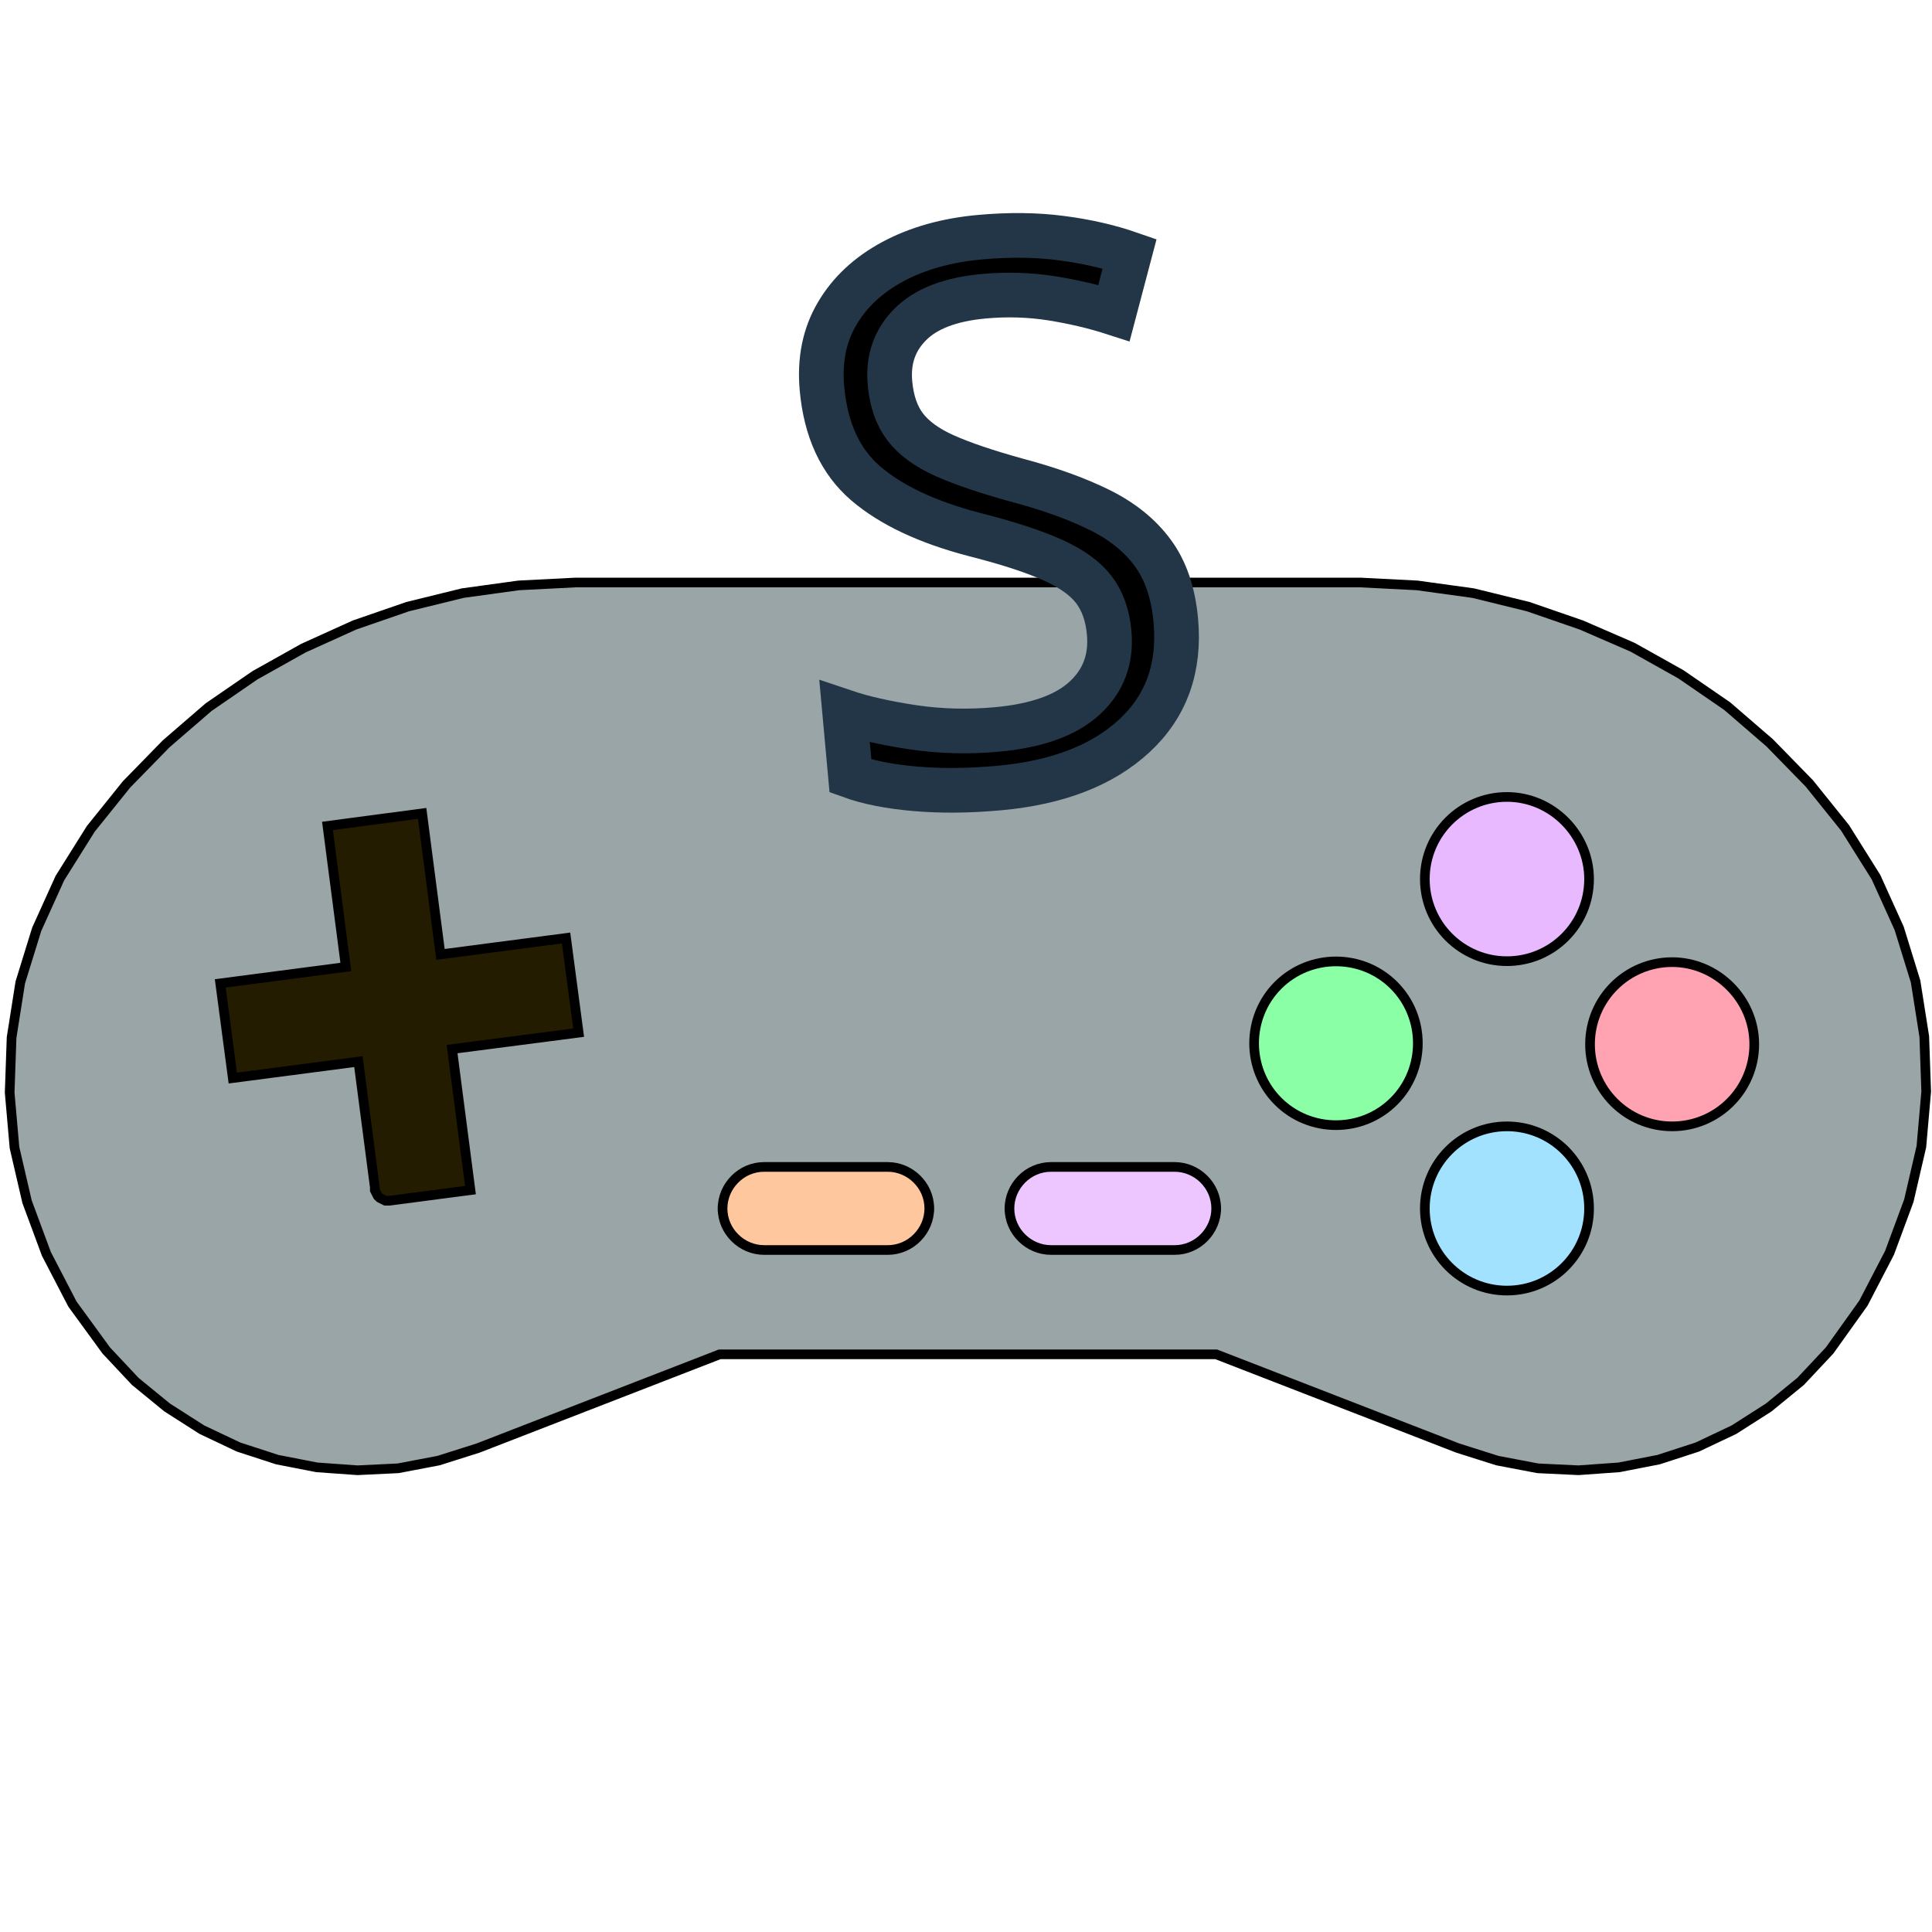
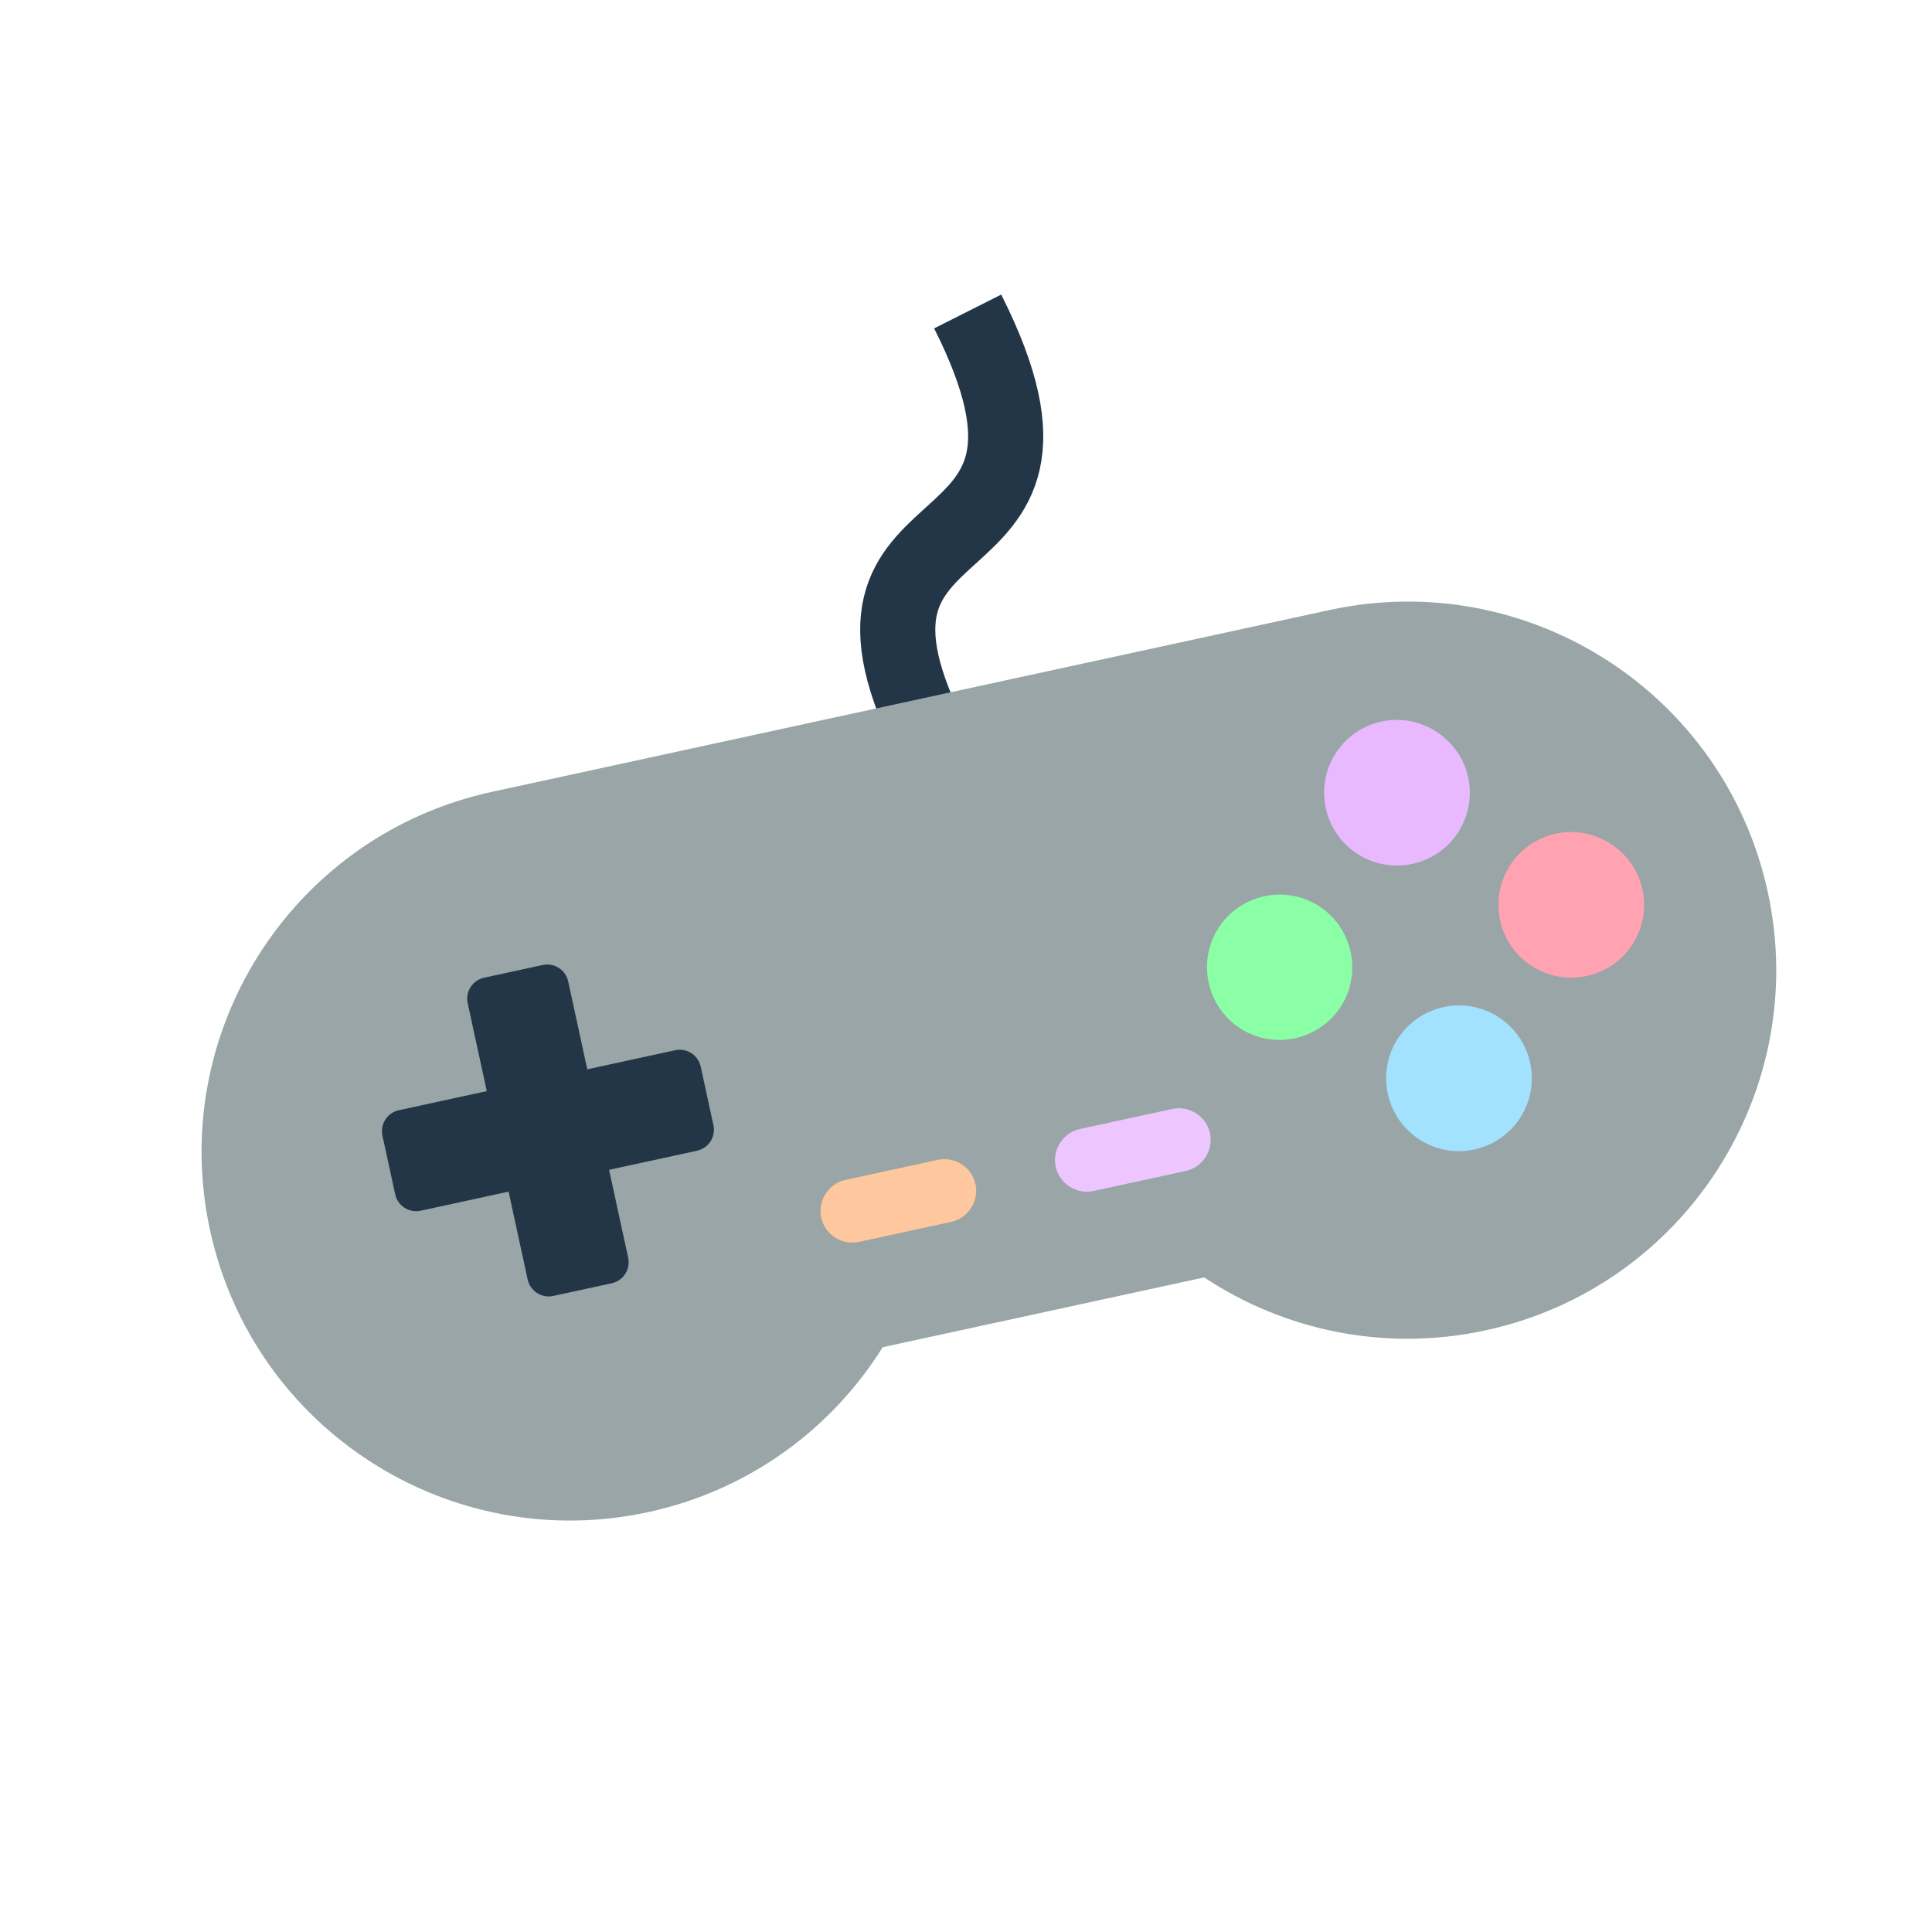
- <svg xmlns="http://www.w3.org/2000/svg" version="1.1" x="0px" y="0px" viewBox="0 0 200 200" style="enable-background:new 0 0 200 200;" xml:space="preserve">
-   <style type="text/css">
- 	.st0{fill:#99A5A6;stroke:#000000;stroke-miterlimit:10;}
- 	.st1{enable-background:new    ;}
- 	.st2{font-family:'MyriadPro-Regular';}
- 	.st3{font-size:77.606px;}
- 	.st4{fill:none;stroke:#233647;stroke-width:4.623;stroke-miterlimit:18.491;}
- 	.st5{fill:#FFC79D;stroke:#000000;stroke-miterlimit:10;}
- 	.st6{fill:#EEC6FF;stroke:#000000;stroke-miterlimit:10;}
- 	.st7{fill:#E8B9FF;stroke:#000000;stroke-miterlimit:10;}
- 	.st8{fill:#8BFFA6;stroke:#000000;stroke-miterlimit:10;}
- 	.st9{fill:#A2E2FF;stroke:#000000;stroke-miterlimit:10;}
- 	.st10{fill:#FFA2B1;stroke:#000000;stroke-miterlimit:10;}
- 	.st11{fill:#231C00;stroke:#000000;stroke-miterlimit:10;}
- </style>
-   <g id="Layer_2">
-     <g id="Layer_3">
-       <g id="Layer_23">
-         <g id="Layer_24">
-           <g>
-             <path id="ep202FxGE_00000162332823376848220150000008783234061710737065_" class="st0" d="M45.4,151.2l-4.2,0.8l-4.2,0.2       l-4.2-0.3l-4.1-0.8l-4-1.3l-3.8-1.8l-3.6-2.3L14,143l-3-3.2L7.5,135l-2.7-5.2l-2-5.4l-1.3-5.6l-0.5-5.7l0.2-5.7l0.9-5.7       l1.7-5.5l2.4-5.3l3.2-5.1l3.7-4.6l4.1-4.2l4.4-3.8l4.8-3.3l5-2.8l5.3-2.4l5.5-1.9l5.7-1.4l5.8-0.8l5.9-0.3h81.2l5.9,0.3       l5.8,0.8l5.7,1.4l5.5,1.9L169,67l5,2.8l4.8,3.3l4.4,3.8l4.1,4.2l3.7,4.6l3.2,5.1l2.4,5.3l1.7,5.5l0.9,5.7l0.2,5.7l-0.5,5.7       l-1.3,5.6l-2,5.4l-2.7,5.2l-3.5,4.9l-3,3.2l-3.3,2.7l-3.6,2.3l-3.8,1.8l-4,1.3l-4.1,0.8l-4.2,0.3l-4.2-0.2l-4.2-0.8l-4.1-1.3       l-25-9.7H74.5l-25,9.7L45.4,151.2z" />
-           </g>
-         </g>
-       </g>
-     </g>
-   </g>
-   <g id="Layer_21">
-     <g id="Layer_22">
- 	</g>
-   </g>
-   <g id="Layer_18">
-     <g id="Layer_19">
-       <g>
-         <g>
-           <g class="st1">
-             <text transform="matrix(0.9959 -9.078609e-02 9.078609e-02 0.9959 84.2719 82.5401)" class="st2 st3">S</text>
-           </g>
-           <g class="st1">
-             <text transform="matrix(0.9959 -9.078609e-02 9.078609e-02 0.9959 84.2719 82.5401)" class="st4 st2 st3">S</text>
-           </g>
-         </g>
-       </g>
-     </g>
-   </g>
-   <g id="Layer_16">
-     <g id="Layer_17">
-       <g>
-         <g>
-           <path id="cSIhfY01q_00000126322402107149435100000015615715749745405835_" class="st5" d="M91.9,120.8c2.3,0,4.3,1.9,4.3,4.3      c0,0.8,0-0.8,0,0c0,2.3-1.9,4.3-4.3,4.3c-3.4,0-9.4,0-12.8,0c-2.3,0-4.3-1.9-4.3-4.3c0-0.8,0,0.8,0,0c0-2.3,1.9-4.3,4.3-4.3      C82.5,120.8,88.5,120.8,91.9,120.8z" />
-         </g>
-       </g>
-     </g>
-   </g>
-   <g id="Layer_14">
-     <g id="Layer_15">
-       <g>
-         <g>
-           <path id="bajSZbLOo_00000097497620283490892980000008512736744807638709_" class="st6" d="M121.6,120.8c2.3,0,4.3,1.9,4.3,4.3      c0,0.8,0-0.8,0,0c0,2.3-1.9,4.3-4.3,4.3c-3.4,0-9.4,0-12.8,0c-2.3,0-4.3-1.9-4.3-4.3c0-0.8,0,0.8,0,0c0-2.3,1.9-4.3,4.3-4.3      C112.3,120.8,118.2,120.8,121.6,120.8z" />
-         </g>
-       </g>
-     </g>
-   </g>
-   <g id="Layer_12">
-     <g id="Layer_13">
-       <g>
-         <g>
-           <path id="b14782axi7_00000139268397612537864560000016914475767889692080_" class="st7" d="M164.5,91c0,4.7-3.8,8.5-8.5,8.5      c-4.7,0-8.5-3.8-8.5-8.5c0-4.7,3.8-8.5,8.5-8.5C160.7,82.5,164.5,86.4,164.5,91z" />
-         </g>
-       </g>
-     </g>
-   </g>
-   <g id="Layer_10">
-     <g id="Layer_11">
-       <g>
-         <g>
-           <path id="aofDyvdt9_00000052810237933495720390000011233354525168746136_" class="st8" d="M144.3,102c3.3,3.3,3.3,8.7,0,12      c-3.3,3.3-8.7,3.3-12,0c-3.3-3.3-3.3-8.7,0-12C135.6,98.7,141,98.7,144.3,102z" />
-         </g>
-       </g>
-     </g>
-   </g>
-   <g id="Layer_8">
-     <g id="Layer_9">
-       <g>
-         <g>
-           <path id="am98haakQ_00000070823181812031574200000010920440112411426236_" class="st9" d="M164.5,125.1c0,4.7-3.8,8.5-8.5,8.5      c-4.7,0-8.5-3.8-8.5-8.5c0-4.7,3.8-8.5,8.5-8.5C160.7,116.6,164.5,120.4,164.5,125.1z" />
-         </g>
-       </g>
-     </g>
-   </g>
-   <g id="Layer_6">
-     <g id="Layer_7">
-       <g>
-         <g>
-           <path id="a2CRuPMBUt_00000033341180767181783300000014244816991481222796_" class="st10" d="M181.6,108.1c0,4.7-3.8,8.5-8.5,8.5      c-4.7,0-8.5-3.8-8.5-8.5c0-4.7,3.8-8.5,8.5-8.5C177.7,99.6,181.6,103.4,181.6,108.1z" />
-         </g>
-       </g>
-     </g>
-   </g>
-   <g id="Layer_4">
-     <g id="Layer_5">
-       <g>
-         <g>
-           <path id="c6HjMnKwHt" class="st11" d="M46.8,108.6l1.9,14.6l-8.4,1.1h-0.2l-0.2,0l-0.2-0.1l-0.2-0.1l-0.2-0.1l-0.2-0.2l-0.1-0.2      l-0.1-0.2l-0.1-0.2l0-0.3l-1.7-13l-13,1.7l-1.3-9.8l13-1.7l-1.9-14.6l9.8-1.3l1.9,14.6l13-1.7l1.3,9.8l0,0L46.8,108.6z" />
-         </g>
-       </g>
-     </g>
-   </g>
-   <g id="Layer_1">
- </g>
+ <svg xmlns="http://www.w3.org/2000/svg" width="180" height="180" viewBox="0 0 180 180" fill="none">
+   <path d="M87.142 69.709C73.885 44.399 103.5 55.5 90.156 29.02" stroke="#233647" stroke-width="7" />
+   <path fill-rule="evenodd" clip-rule="evenodd" d="M82.238 125.516C77.502 133.097 69.828 138.832 60.403 140.878C41.873 144.901 23.59 133.14 19.567 114.61C15.601 96.34 26.977 78.311 45.057 73.952L45.055 73.943L45.808 73.78C45.817 73.778 45.827 73.776 45.836 73.774C45.845 73.772 45.854 73.77 45.863 73.768L123.864 56.836C142.394 52.813 160.677 64.574 164.699 83.104C168.722 101.634 156.961 119.917 138.431 123.94C129.006 125.986 119.645 123.948 112.192 119.014L82.238 125.516Z" fill="#99A5A6" />
+   <path d="M87.37 108.061C88.915 107.726 90.536 108.711 90.886 110.324C91.002 110.861 90.769 109.786 90.886 110.324C91.221 111.869 90.236 113.49 88.624 113.84C86.339 114.336 82.308 115.211 80.024 115.706C78.478 116.042 76.858 115.056 76.508 113.444C76.391 112.906 76.624 113.981 76.508 113.444C76.172 111.898 77.157 110.277 78.77 109.927C81.054 109.432 85.085 108.557 87.37 108.061Z" fill="#FFC79D" />
+   <path d="M109.218 103.318C110.763 102.983 112.384 103.968 112.734 105.581C112.617 105.043 112.85 106.118 112.734 105.581C113.069 107.126 112.084 108.747 110.472 109.097C108.187 109.593 104.156 110.468 101.872 110.963C100.326 111.299 98.706 110.314 98.356 108.701C98.472 109.239 98.239 108.163 98.356 108.701C98.02 107.155 99.005 105.534 100.618 105.184C102.969 104.674 106.933 103.814 109.218 103.318Z" fill="#EEC6FF" />
+   <path d="M136.785 72.415C137.581 76.082 135.259 79.691 131.592 80.487C127.924 81.283 124.316 78.961 123.52 75.293C122.724 71.626 125.045 68.017 128.713 67.221C132.38 66.425 136.006 68.825 136.785 72.415Z" fill="#E8B9FF" />
+   <path d="M122.886 84.419C126.02 86.435 126.935 90.649 124.919 93.783C122.903 96.916 118.689 97.831 115.555 95.815C112.421 93.799 111.507 89.585 113.523 86.451C115.539 83.317 119.753 82.403 122.886 84.419Z" fill="#8BFFA6" />
+   <path d="M142.561 99.022C143.357 102.689 141.035 106.298 137.368 107.094C133.7 107.89 130.092 105.568 129.296 101.901C128.5 98.234 130.821 94.625 134.489 93.829C138.156 93.033 141.765 95.355 142.561 99.022Z" fill="#A2E2FF" />
+   <path d="M153.024 82.861C153.82 86.528 151.499 90.137 147.831 90.933C144.164 91.729 140.555 89.407 139.759 85.74C138.963 82.072 141.285 78.463 144.952 77.667C148.541 76.888 152.228 79.193 153.024 82.861Z" fill="#FFA2B1" />
+   <rect x="43.15" y="91.515" width="9.581" height="30.341" rx="2" transform="rotate(-12.2479 43.1504 91.5151)" fill="#233647" />
+   <rect x="64.859" y="97.424" width="9.581" height="30.341" rx="2" transform="rotate(77.7521 64.8595 97.4241)" fill="#233647" />
</svg>
